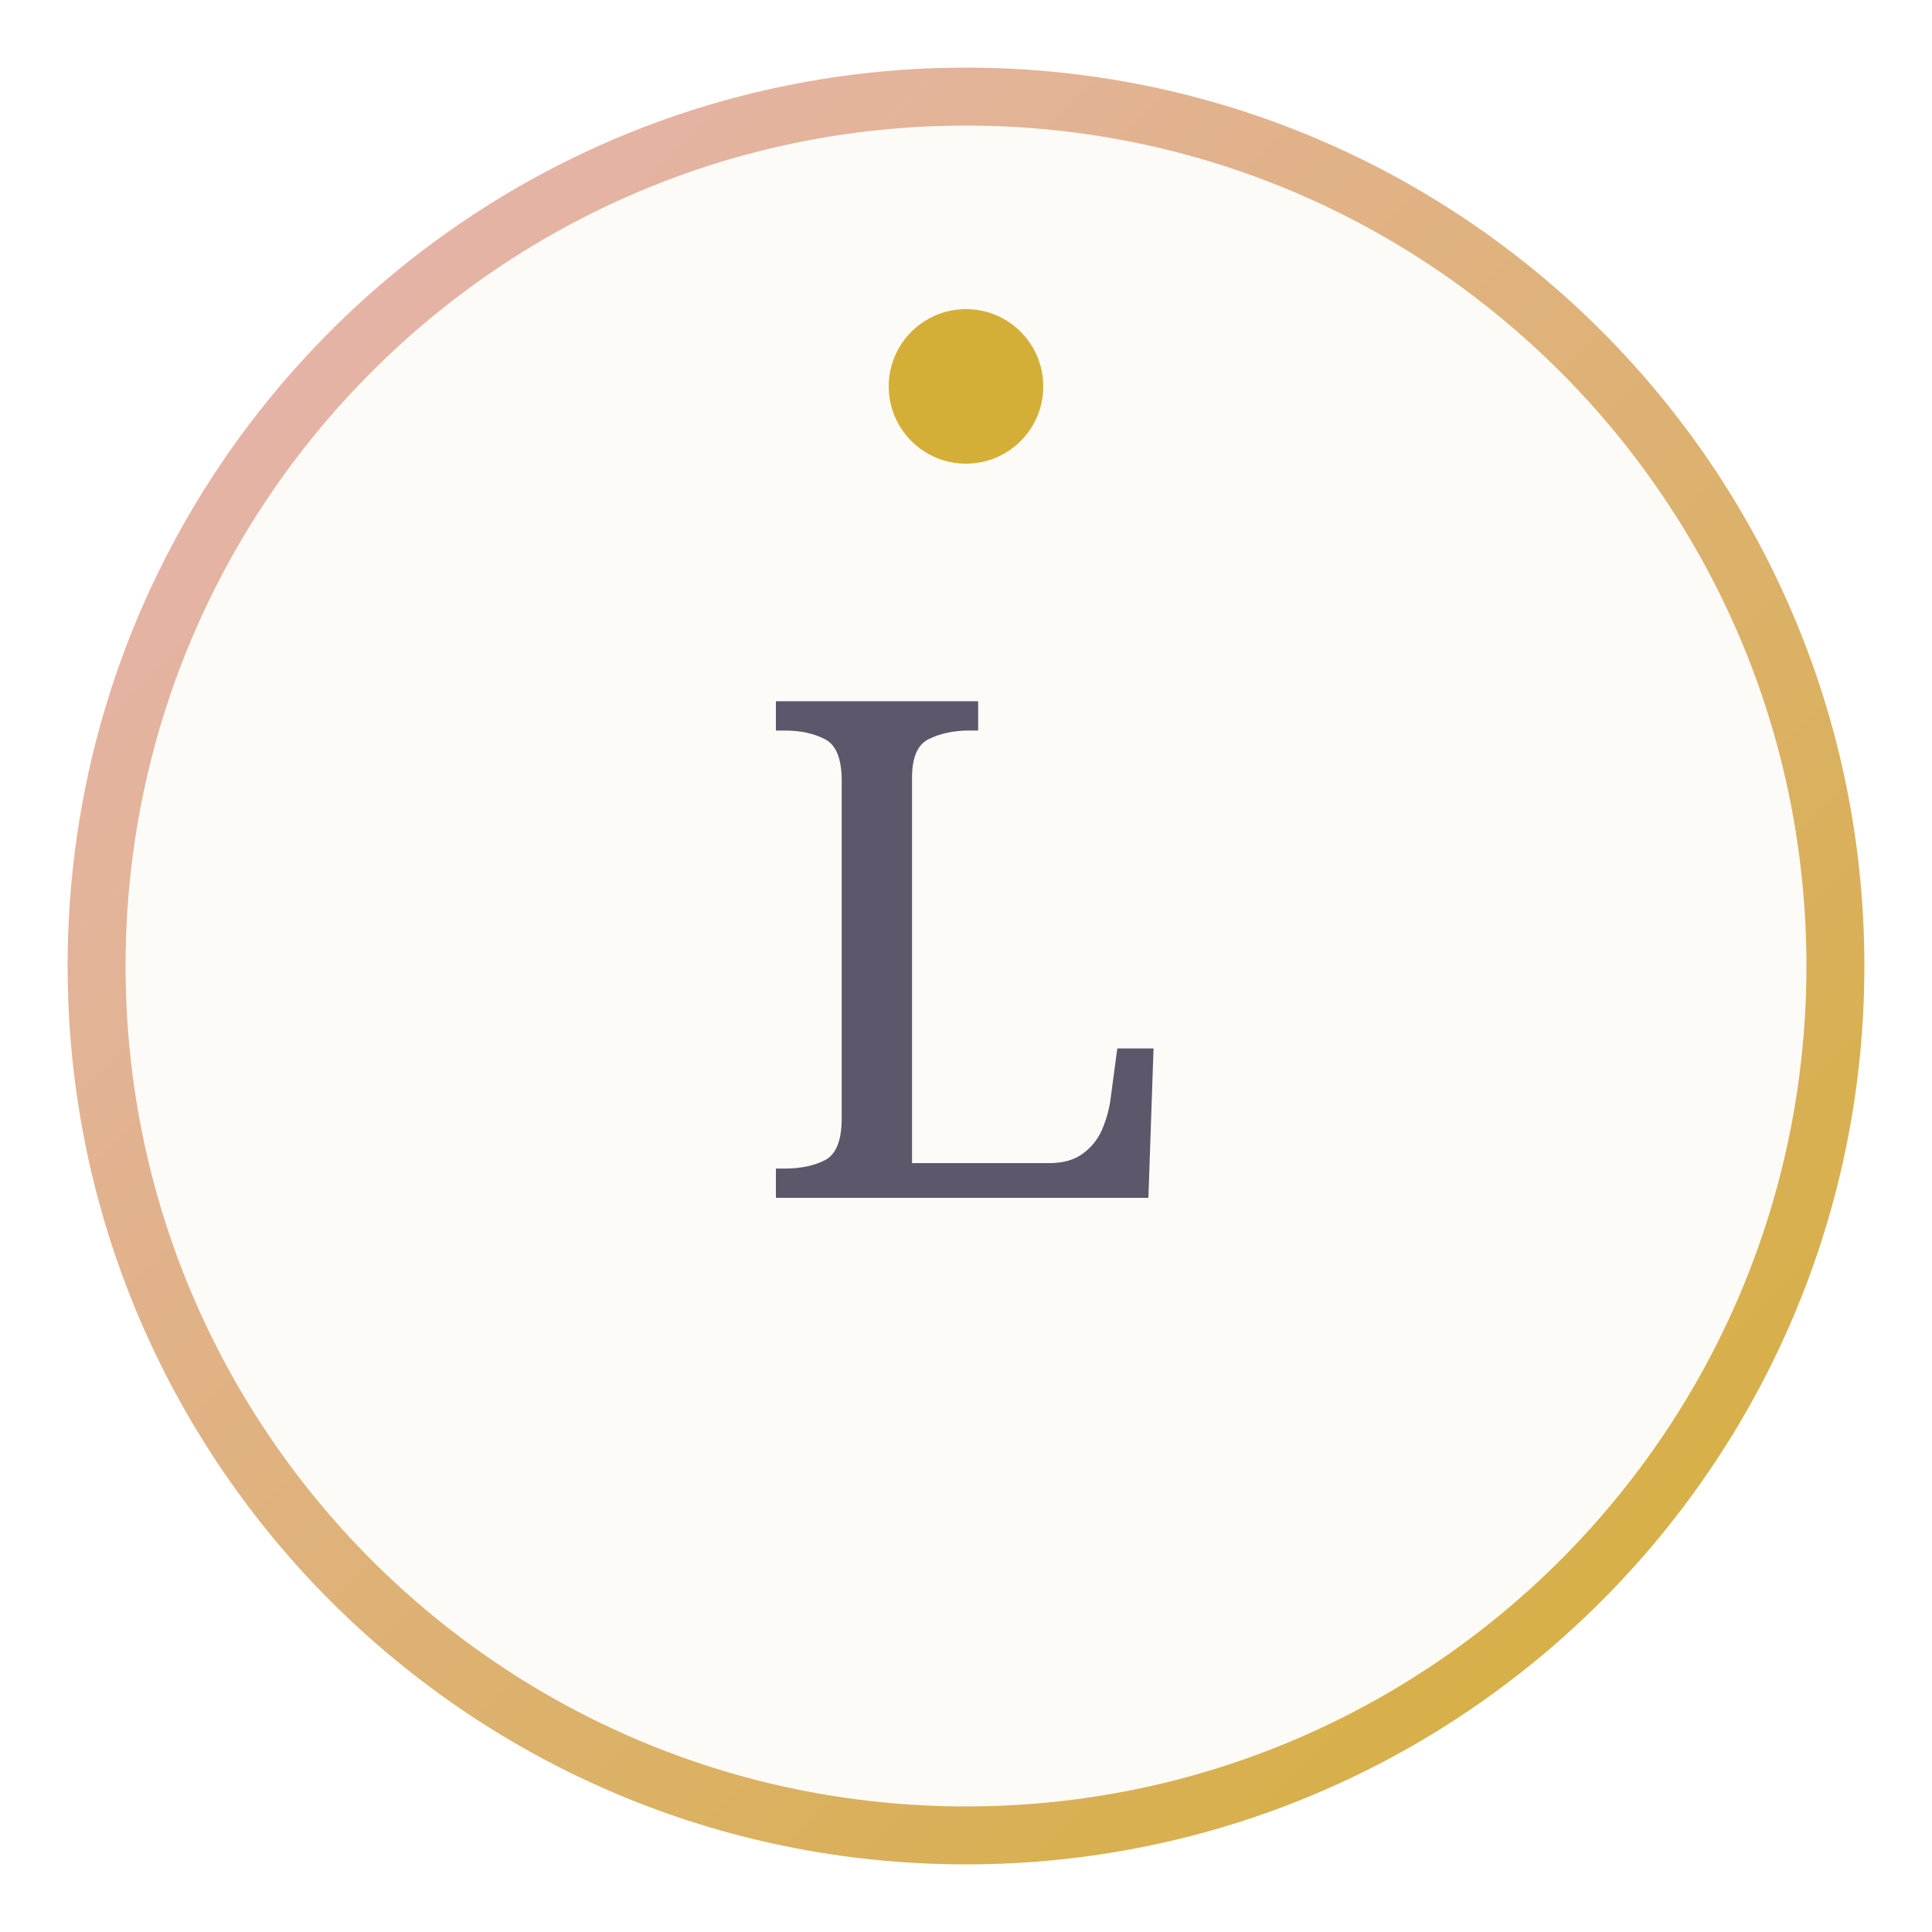
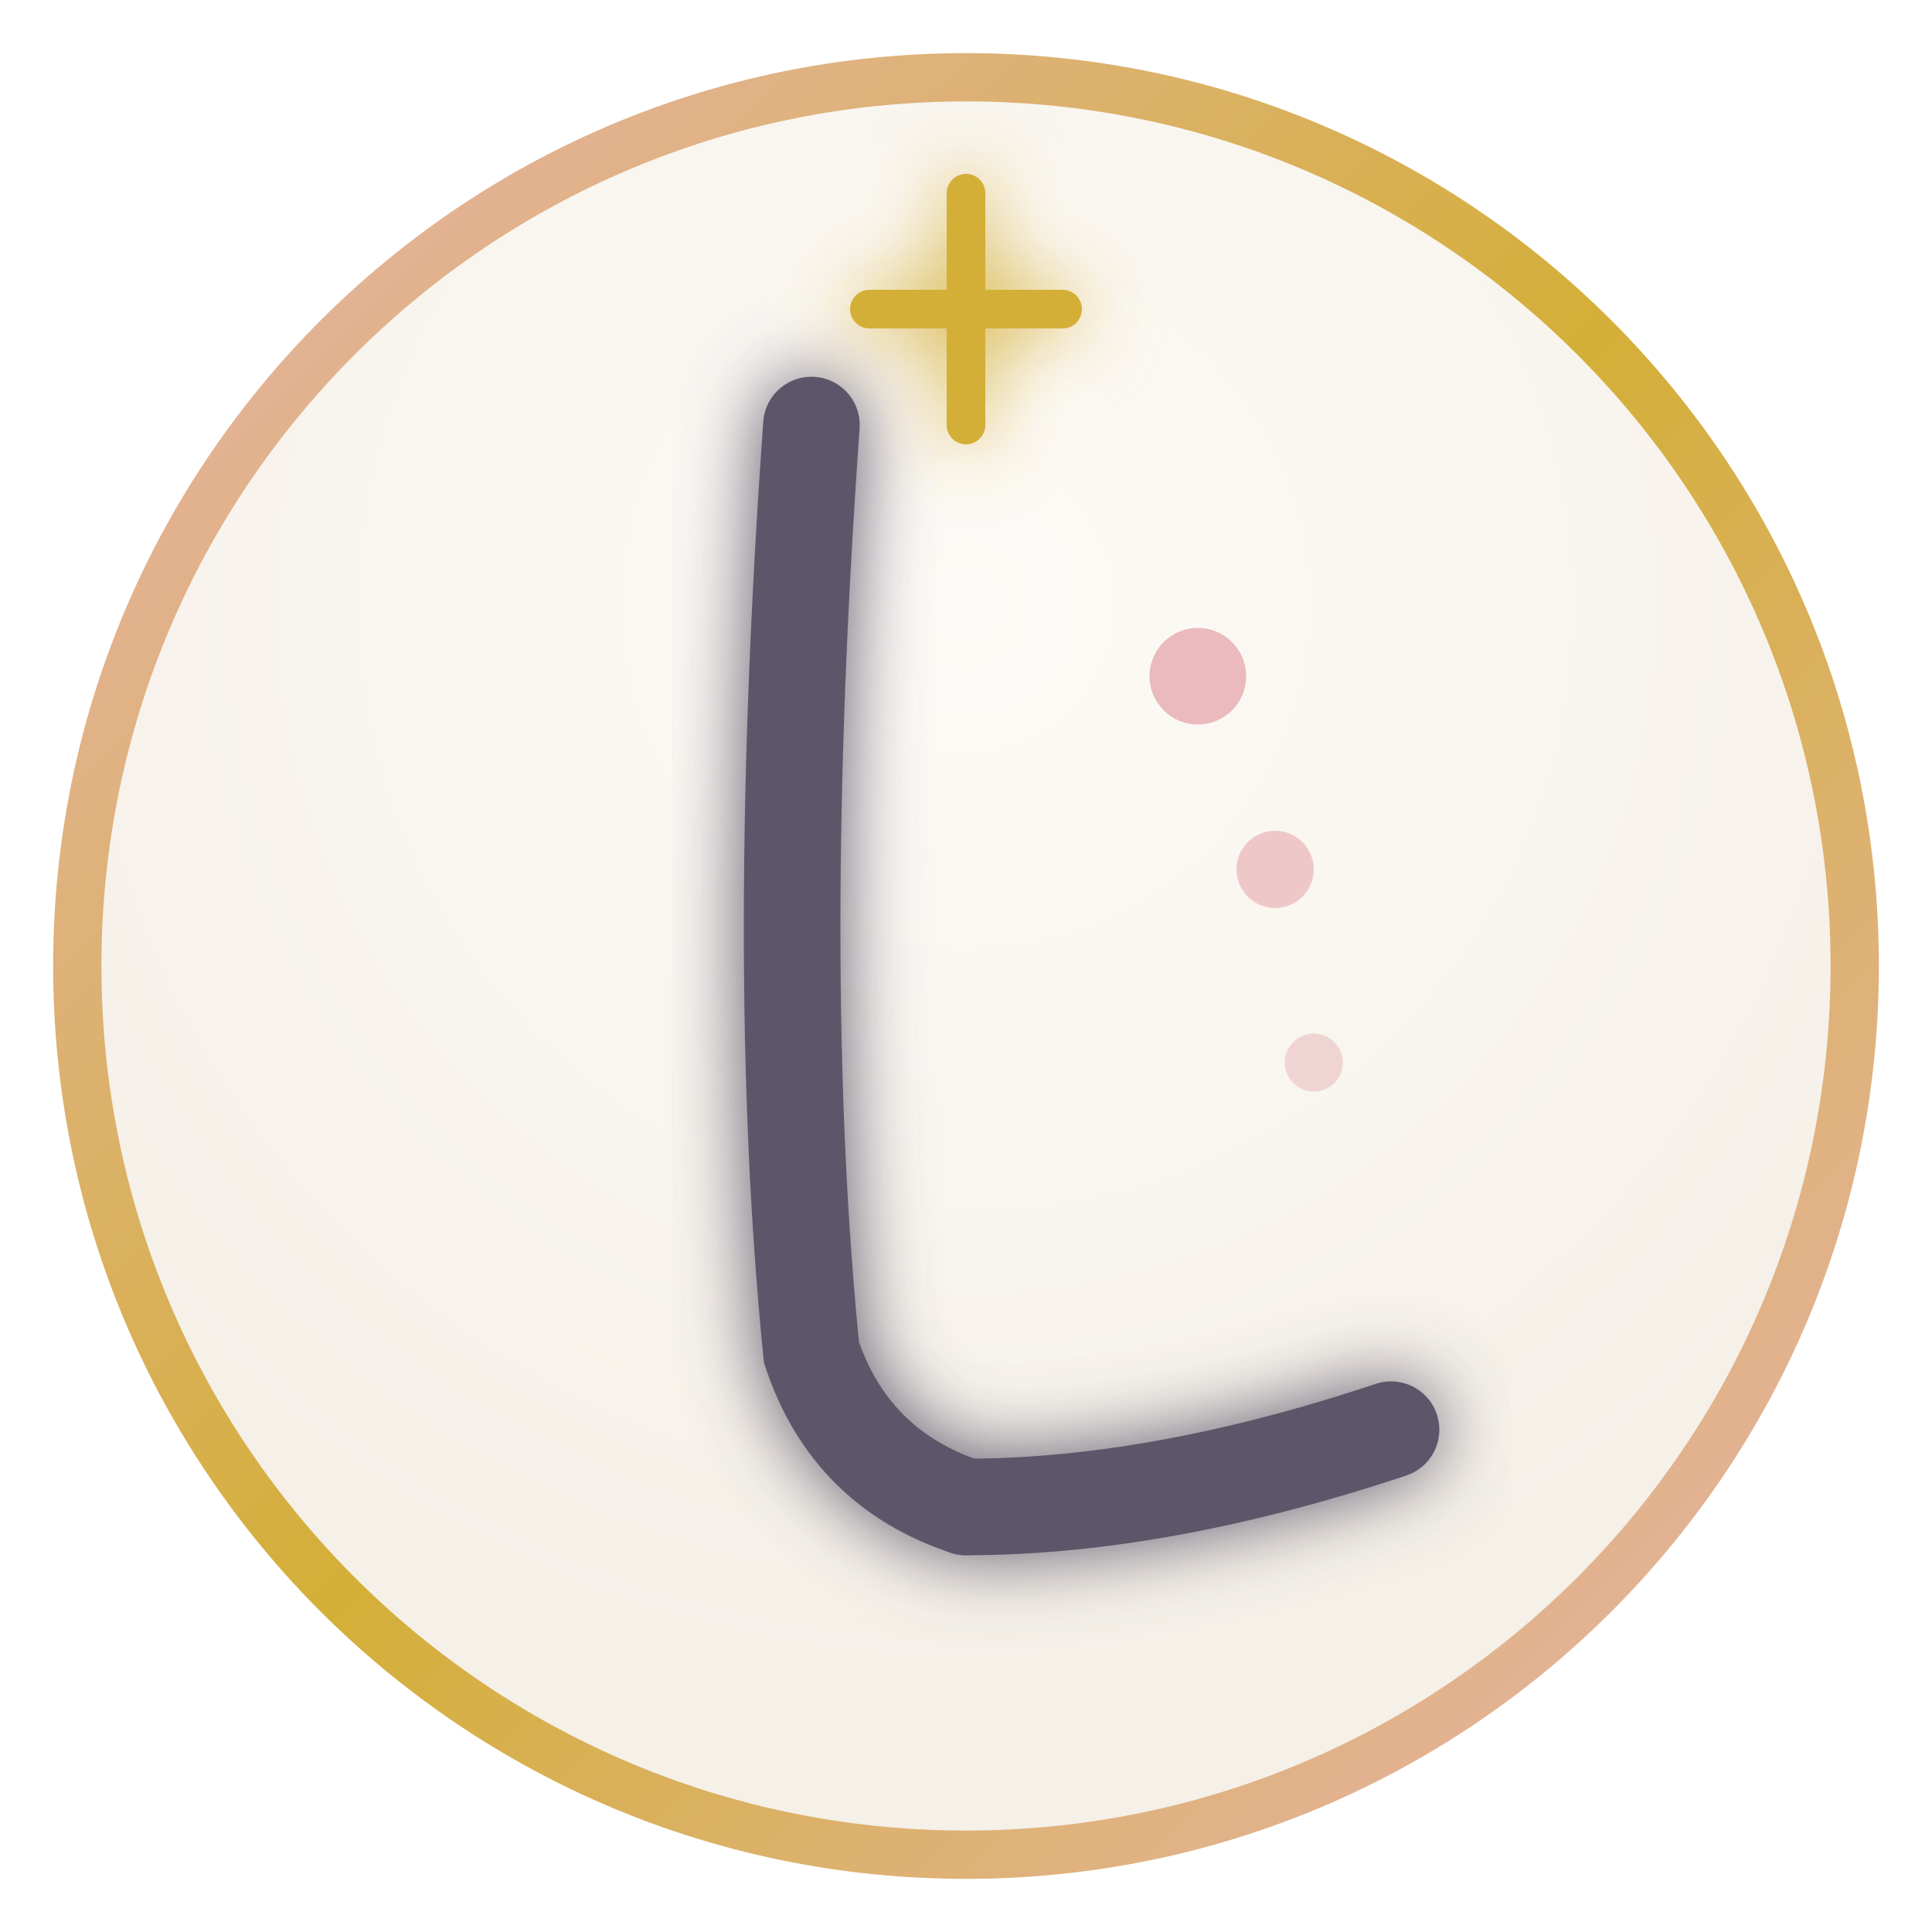
<svg xmlns="http://www.w3.org/2000/svg" viewBox="0 0 100 100">
  <defs>
-     <linearGradient id="grad" x1="0%" y1="0%" x2="100%" y2="100%">
-       <stop offset="0%" style="stop-color:#E8B4B8;stop-opacity:1" />
-       <stop offset="100%" style="stop-color:#D4AF37;stop-opacity:1" />
+     <linearGradient id="spirit" x1="0%" y1="0%" x2="100%" y2="100%">
+       <stop offset="0%" stop-color="#E8B4B8" />
+       <stop offset="50%" stop-color="#D4AF37" />
+       <stop offset="100%" stop-color="#E8B4B8" />
    </linearGradient>
+     <radialGradient id="glow" cx="50%" cy="30%" r="60%">
+       <stop offset="0%" stop-color="#FDFBF7" />
+       <stop offset="100%" stop-color="#F5F0E8" />
+     </radialGradient>
+     <filter id="halo" x="-20%" y="-20%" width="140%" height="140%">
+       <feGaussianBlur stdDeviation="2" result="blur" />
+       <feMerge>
+         <feMergeNode in="blur" />
+         <feMergeNode in="SourceGraphic" />
+       </feMerge>
+     </filter>
  </defs>
-   <circle cx="50" cy="50" r="45" fill="#FDFBF7" stroke="url(#grad)" stroke-width="3" />
-   <text x="50" y="62" font-family="Georgia, serif" font-size="36" font-weight="300" fill="#5D576B" text-anchor="middle">L</text>
-   <circle cx="50" cy="20" r="4" fill="#D4AF37" />
+   <circle cx="50" cy="50" r="46" fill="url(#glow)" />
+   <circle cx="50" cy="50" r="46" fill="none" stroke="url(#spirit)" stroke-width="2.5" />
+   <g filter="url(#halo)">
+     <path d="M42 22 Q40 50, 42 70 Q44 76, 50 78" fill="none" stroke="#5D576B" stroke-width="5" stroke-linecap="round" />
+     <path d="M50 78 Q60 78, 72 74" fill="none" stroke="#5D576B" stroke-width="5" stroke-linecap="round" />
+     <g transform="translate(50, 16)">
+       <line x1="0" y1="-6" x2="0" y2="6" stroke="#D4AF37" stroke-width="2" stroke-linecap="round" />
+       <line x1="-5" y1="0" x2="5" y2="0" stroke="#D4AF37" stroke-width="2" stroke-linecap="round" />
+     </g>
+   </g>
+   <circle cx="62" cy="35" r="2.5" fill="#E8B4B8" opacity="0.9" />
+   <circle cx="66" cy="45" r="2" fill="#E8B4B8" opacity="0.7" />
+   <circle cx="68" cy="55" r="1.5" fill="#E8B4B8" opacity="0.5" />
</svg>
